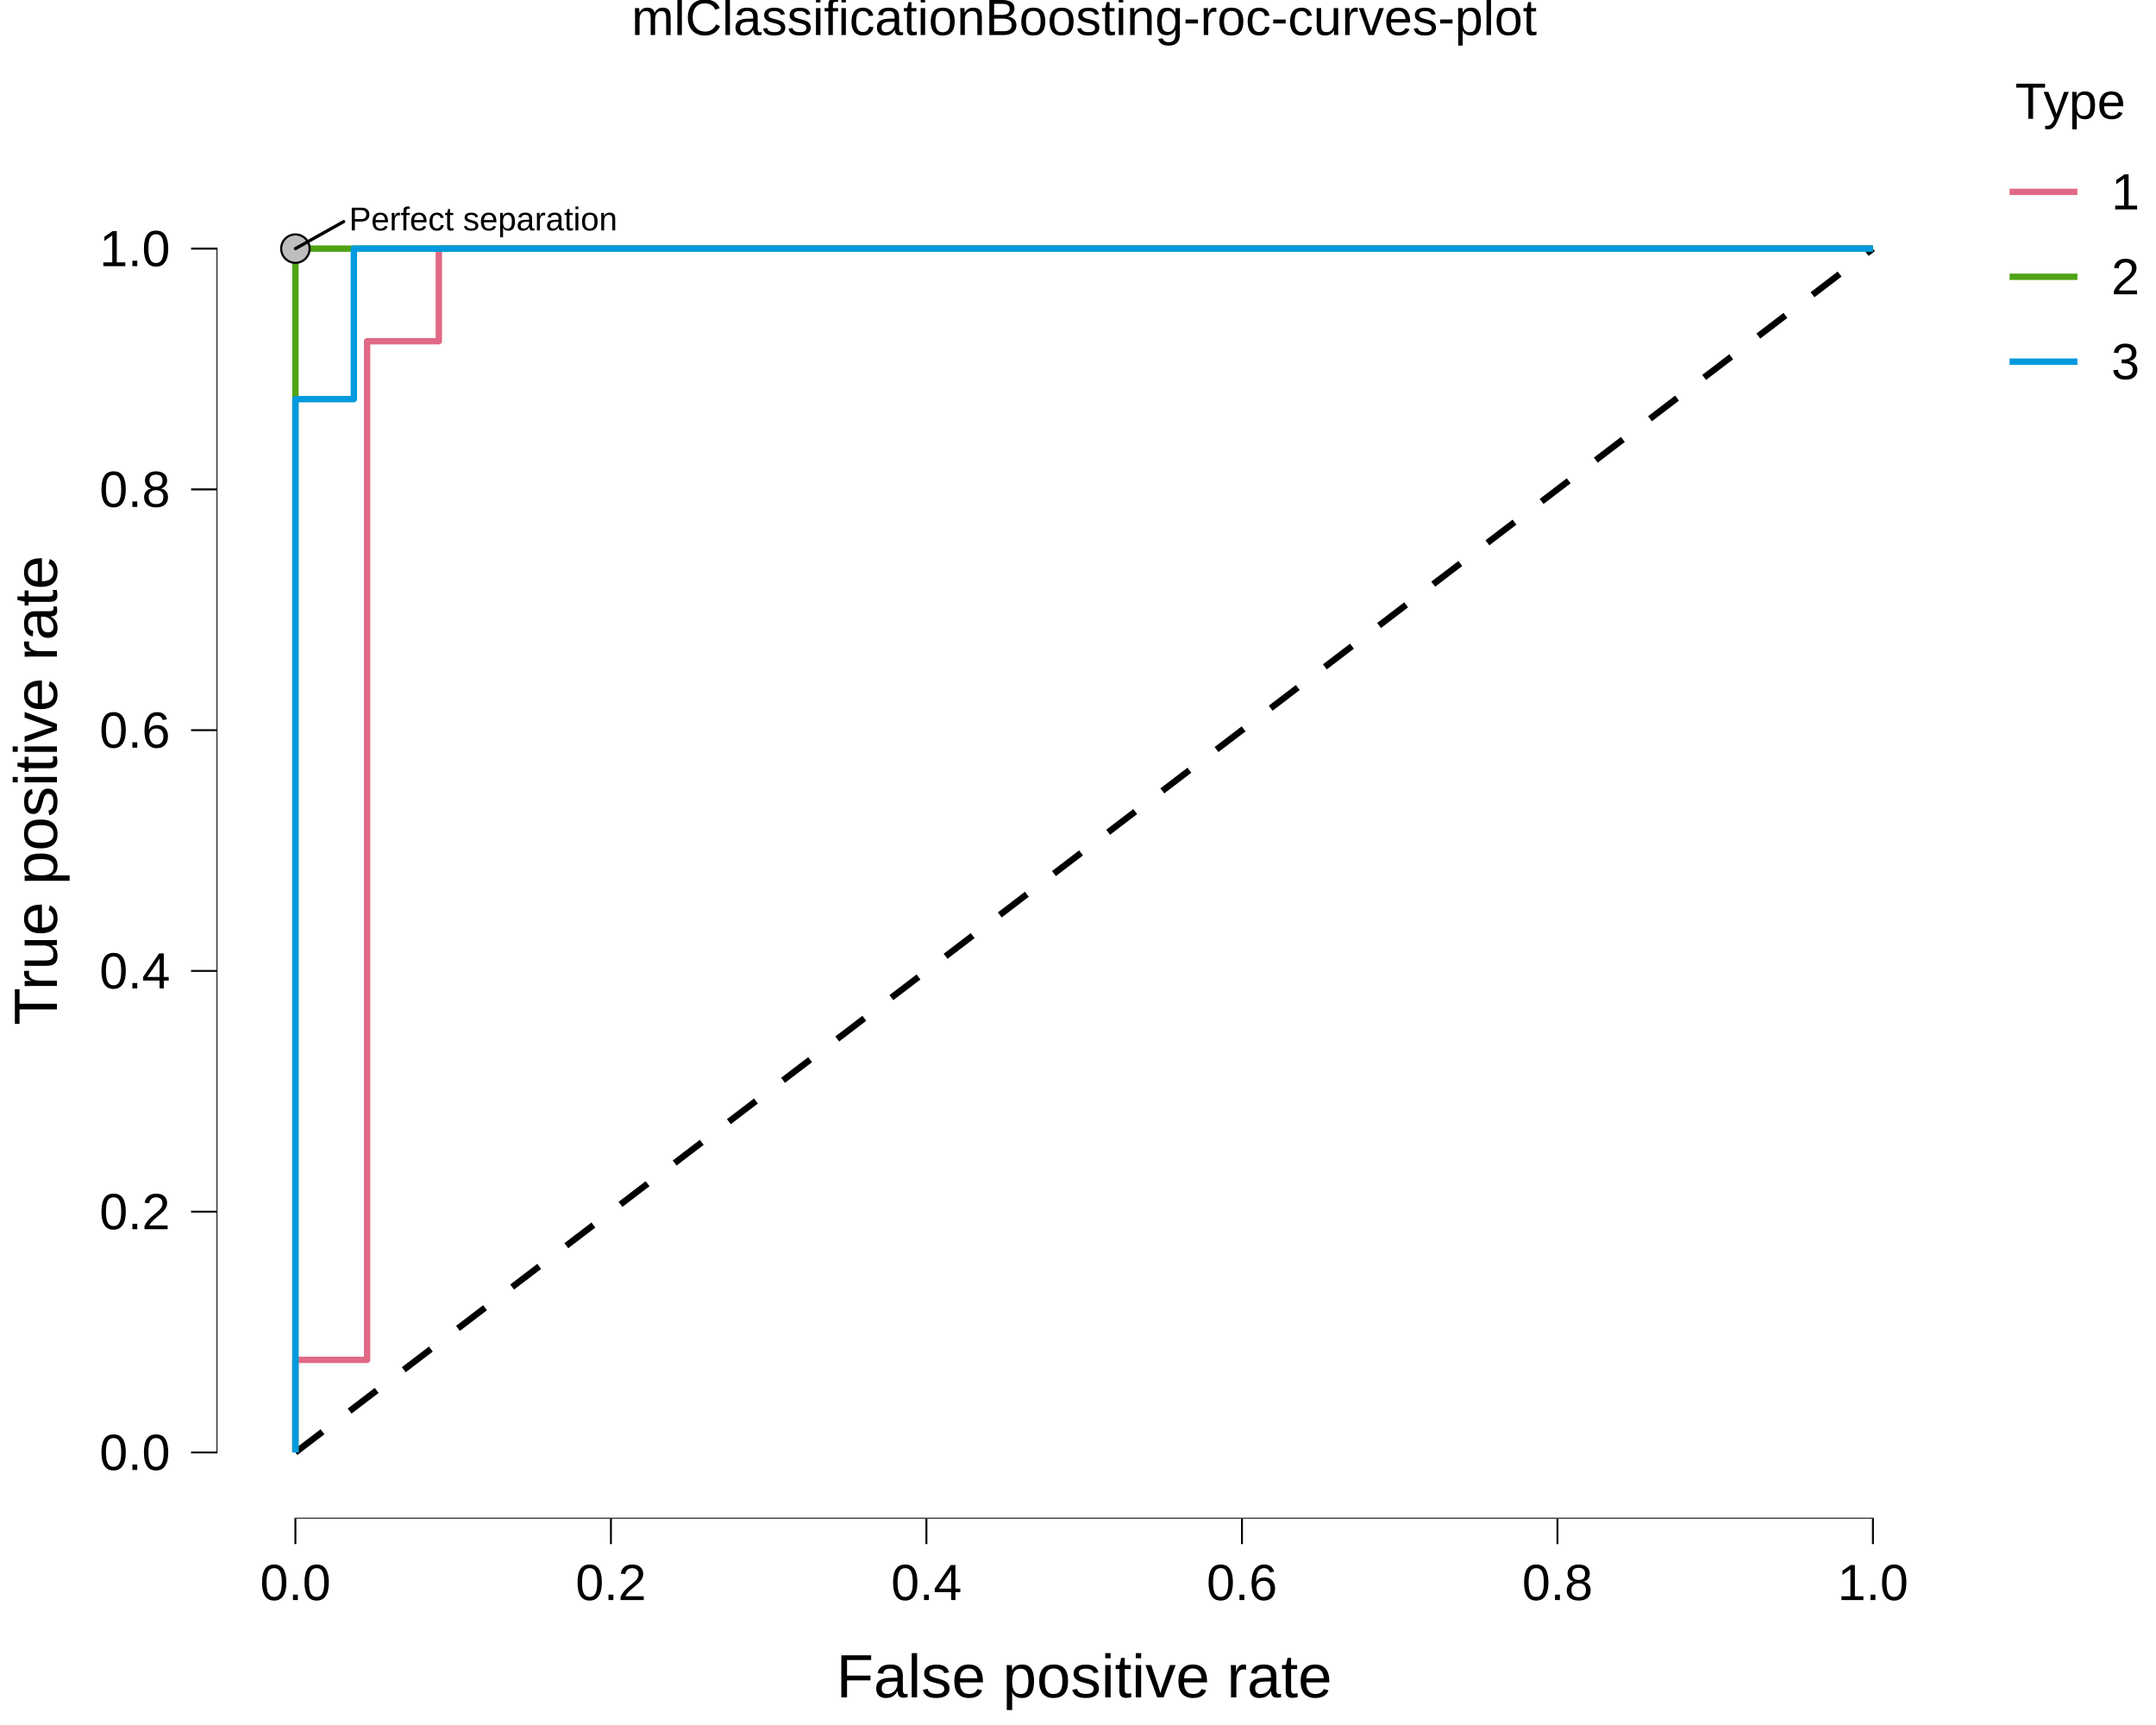
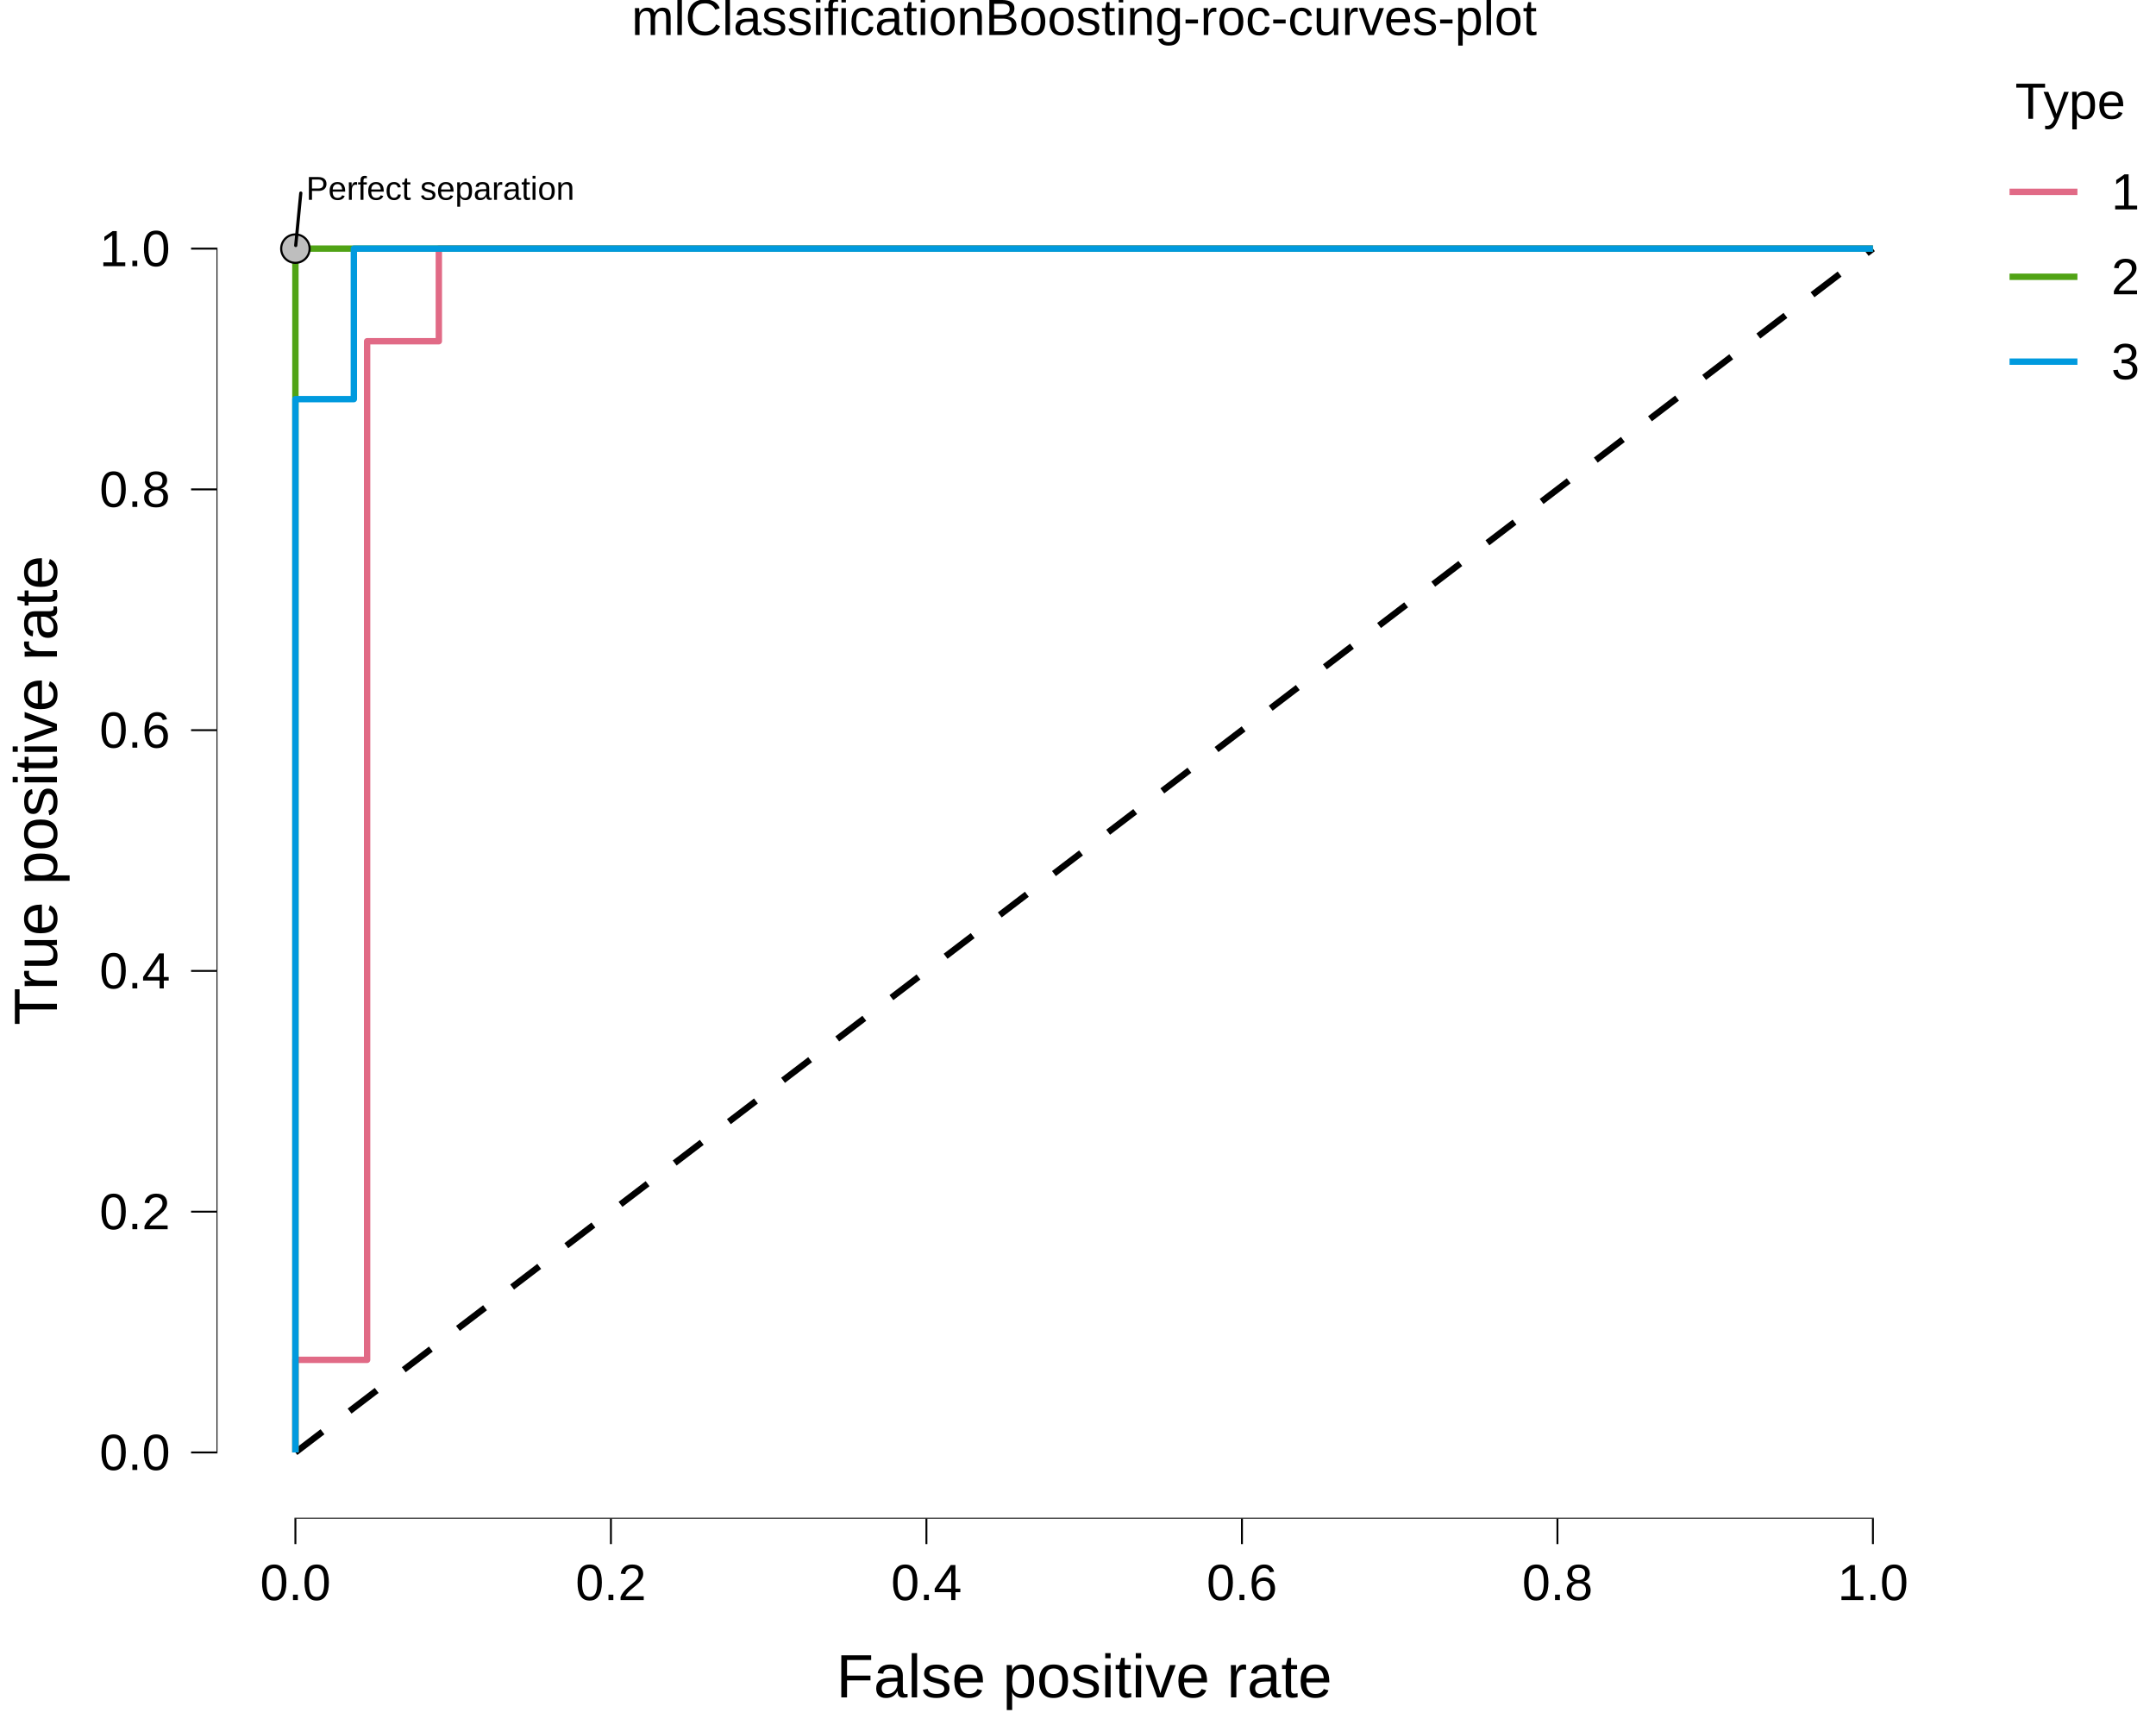
<svg xmlns="http://www.w3.org/2000/svg" viewBox="0 0 720.00 576.00">
  <defs>
    <style type="text/css">
    line, polyline, polygon, path, rect, circle {
      fill: none;
      stroke: #000000;
      stroke-linecap: round;
      stroke-linejoin: round;
      stroke-miterlimit: 10.00;
    }
  </style>
  </defs>
  <rect width="100%" height="100%" style="stroke: none; fill: #FFFFFF;" />
  <rect x="0.00" y="0.00" width="720.00" height="576.00" style="stroke-width: 10.67; stroke: none;" />
  <defs>
    <clipPath id="cpNzIuMzF8NjUxLjgxfDUwNy4xMHwyMC43MQ==">
      <rect x="72.31" y="20.71" width="579.50" height="486.38" />
    </clipPath>
  </defs>
  <rect x="72.31" y="20.71" width="579.50" height="486.38" style="stroke-width: 10.67; stroke: none;" clip-path="url(#cpNzIuMzF8NjUxLjgxfDUwNy4xMHwyMC43MQ==)" />
  <polyline points="98.65,484.99 625.47,83.02 " style="stroke-width: 2.13; stroke-dasharray: 11.38,11.38; stroke-linecap: butt;" clip-path="url(#cpNzIuMzF8NjUxLjgxfDUwNy4xMHwyMC43MQ==)" />
  <polyline points="98.65,484.99 98.65,454.07 122.60,454.07 122.60,423.15 122.60,330.38 122.60,299.46 122.60,237.62 122.60,206.70 122.60,175.78 122.60,144.86 122.60,113.94 146.55,113.94 146.55,83.02 170.49,83.02 194.44,83.02 218.39,83.02 242.33,83.02 266.28,83.02 290.22,83.02 314.17,83.02 338.12,83.02 362.06,83.02 386.01,83.02 409.96,83.02 433.90,83.02 457.85,83.02 481.80,83.02 505.74,83.02 529.69,83.02 553.63,83.02 577.58,83.02 601.53,83.02 625.47,83.02 " style="stroke-width: 2.13; stroke: #E16A86; stroke-linecap: butt;" clip-path="url(#cpNzIuMzF8NjUxLjgxfDUwNy4xMHwyMC43MQ==)" />
  <polyline points="98.65,484.99 98.65,456.28 98.65,427.56 98.65,398.85 98.65,370.14 98.65,341.43 98.65,312.72 98.65,284.00 98.65,255.29 98.65,226.58 98.65,197.87 98.65,169.16 98.65,140.44 98.65,111.73 98.65,83.02 123.74,83.02 148.83,83.02 173.91,83.02 199.00,83.02 224.09,83.02 249.17,83.02 274.26,83.02 299.35,83.02 324.43,83.02 349.52,83.02 399.69,83.02 424.78,83.02 449.87,83.02 474.95,83.02 500.04,83.02 525.13,83.02 600.39,83.02 625.47,83.02 " style="stroke-width: 2.13; stroke: #50A315; stroke-linecap: butt;" clip-path="url(#cpNzIuMzF8NjUxLjgxfDUwNy4xMHwyMC43MQ==)" />
  <polyline points="98.65,484.99 98.65,434.74 98.65,384.50 98.65,334.25 98.65,284.00 98.65,233.76 98.65,183.51 98.65,133.27 118.17,133.27 118.17,83.02 137.68,83.02 157.19,83.02 176.70,83.02 196.21,83.02 215.72,83.02 235.24,83.02 254.75,83.02 274.26,83.02 293.77,83.02 371.82,83.02 391.33,83.02 410.84,83.02 449.87,83.02 469.38,83.02 527.91,83.02 547.43,83.02 566.94,83.02 586.45,83.02 605.96,83.02 625.47,83.02 " style="stroke-width: 2.13; stroke: #009ADE; stroke-linecap: butt;" clip-path="url(#cpNzIuMzF8NjUxLjgxfDUwNy4xMHwyMC43MQ==)" />
  <circle cx="98.65" cy="83.02" r="3.56pt" style="stroke-width: 0.71; fill: #BEBEBE;" clip-path="url(#cpNzIuMzF8NjUxLjgxfDUwNy4xMHwyMC43MQ==)" />
-   <line x1="114.77" y1="74.00" x2="98.65" y2="83.02" style="stroke-width: 1.07;" clip-path="url(#cpNzIuMzF8NjUxLjgxfDUwNy4xMHwyMC43MQ==)" />
+   <line x1="100.45" y1="64.47" x2="98.76" y2="81.97" style="stroke-width: 1.07;" clip-path="url(#cpNzIuMzF8NjUxLjgxfDUwNy4xMHwyMC43MQ==)" />
  <g clip-path="url(#cpNzIuMzF8NjUxLjgxfDUwNy4xMHwyMC43MQ==)">
-     <text x="116.57" y="76.94" style="font-size: 11.04px; font-family: Liberation Sans;" textLength="89.56px" lengthAdjust="spacingAndGlyphs">Perfect separation</text>
+     <text x="102.25" y="66.72" style="font-size: 11.04px; font-family: Liberation Sans;" textLength="89.56px" lengthAdjust="spacingAndGlyphs">Perfect separation</text>
  </g>
  <line x1="98.33" y1="507.10" x2="625.79" y2="507.10" style="stroke-width: 0.64; stroke-linecap: butt;" clip-path="url(#cpNzIuMzF8NjUxLjgxfDUwNy4xMHwyMC43MQ==)" />
  <line x1="72.31" y1="485.31" x2="72.31" y2="82.70" style="stroke-width: 0.64; stroke-linecap: butt;" clip-path="url(#cpNzIuMzF8NjUxLjgxfDUwNy4xMHwyMC43MQ==)" />
  <rect x="72.31" y="20.71" width="579.50" height="486.38" style="stroke-width: 0.00; stroke: none;" clip-path="url(#cpNzIuMzF8NjUxLjgxfDUwNy4xMHwyMC43MQ==)" />
  <defs>
    <clipPath id="cpMC4wMHw3MjAuMDB8NTc2LjAwfDAuMDA=">
      <rect x="0.00" y="0.00" width="720.00" height="576.00" />
    </clipPath>
  </defs>
  <polyline points="72.31,507.10 72.31,20.71 " style="stroke-width: 0.00; stroke: none; stroke-linecap: butt;" clip-path="url(#cpMC4wMHw3MjAuMDB8NTc2LjAwfDAuMDA=)" />
  <g clip-path="url(#cpMC4wMHw3MjAuMDB8NTc2LjAwfDAuMDA=)">
    <text x="33.21" y="490.84" style="font-size: 17.00px; font-family: Liberation Sans;" textLength="23.62px" lengthAdjust="spacingAndGlyphs">0.0</text>
  </g>
  <g clip-path="url(#cpMC4wMHw3MjAuMDB8NTc2LjAwfDAuMDA=)">
    <text x="33.21" y="410.45" style="font-size: 17.00px; font-family: Liberation Sans;" textLength="23.62px" lengthAdjust="spacingAndGlyphs">0.2</text>
  </g>
  <g clip-path="url(#cpMC4wMHw3MjAuMDB8NTc2LjAwfDAuMDA=)">
    <text x="33.21" y="330.05" style="font-size: 17.00px; font-family: Liberation Sans;" textLength="23.62px" lengthAdjust="spacingAndGlyphs">0.4</text>
  </g>
  <g clip-path="url(#cpMC4wMHw3MjAuMDB8NTc2LjAwfDAuMDA=)">
    <text x="33.21" y="249.66" style="font-size: 17.00px; font-family: Liberation Sans;" textLength="23.62px" lengthAdjust="spacingAndGlyphs">0.6</text>
  </g>
  <g clip-path="url(#cpMC4wMHw3MjAuMDB8NTc2LjAwfDAuMDA=)">
    <text x="33.21" y="169.26" style="font-size: 17.00px; font-family: Liberation Sans;" textLength="23.62px" lengthAdjust="spacingAndGlyphs">0.8</text>
  </g>
  <g clip-path="url(#cpMC4wMHw3MjAuMDB8NTc2LjAwfDAuMDA=)">
    <text x="33.21" y="88.87" style="font-size: 17.00px; font-family: Liberation Sans;" textLength="23.62px" lengthAdjust="spacingAndGlyphs">1.0</text>
  </g>
  <polyline points="63.81,484.99 72.31,484.99 " style="stroke-width: 0.64; stroke-linecap: butt;" clip-path="url(#cpMC4wMHw3MjAuMDB8NTc2LjAwfDAuMDA=)" />
  <polyline points="63.81,404.59 72.31,404.59 " style="stroke-width: 0.64; stroke-linecap: butt;" clip-path="url(#cpMC4wMHw3MjAuMDB8NTc2LjAwfDAuMDA=)" />
  <polyline points="63.81,324.20 72.31,324.20 " style="stroke-width: 0.64; stroke-linecap: butt;" clip-path="url(#cpMC4wMHw3MjAuMDB8NTc2LjAwfDAuMDA=)" />
  <polyline points="63.81,243.81 72.31,243.81 " style="stroke-width: 0.64; stroke-linecap: butt;" clip-path="url(#cpMC4wMHw3MjAuMDB8NTc2LjAwfDAuMDA=)" />
  <polyline points="63.81,163.41 72.31,163.41 " style="stroke-width: 0.64; stroke-linecap: butt;" clip-path="url(#cpMC4wMHw3MjAuMDB8NTc2LjAwfDAuMDA=)" />
  <polyline points="63.81,83.02 72.31,83.02 " style="stroke-width: 0.64; stroke-linecap: butt;" clip-path="url(#cpMC4wMHw3MjAuMDB8NTc2LjAwfDAuMDA=)" />
  <polyline points="72.31,507.10 651.81,507.10 " style="stroke-width: 0.00; stroke: none; stroke-linecap: butt;" clip-path="url(#cpMC4wMHw3MjAuMDB8NTc2LjAwfDAuMDA=)" />
  <polyline points="98.65,515.60 98.65,507.10 " style="stroke-width: 0.64; stroke-linecap: butt;" clip-path="url(#cpMC4wMHw3MjAuMDB8NTc2LjAwfDAuMDA=)" />
  <polyline points="204.02,515.60 204.02,507.10 " style="stroke-width: 0.64; stroke-linecap: butt;" clip-path="url(#cpMC4wMHw3MjAuMDB8NTc2LjAwfDAuMDA=)" />
  <polyline points="309.38,515.60 309.38,507.10 " style="stroke-width: 0.64; stroke-linecap: butt;" clip-path="url(#cpMC4wMHw3MjAuMDB8NTc2LjAwfDAuMDA=)" />
  <polyline points="414.75,515.60 414.75,507.10 " style="stroke-width: 0.64; stroke-linecap: butt;" clip-path="url(#cpMC4wMHw3MjAuMDB8NTc2LjAwfDAuMDA=)" />
  <polyline points="520.11,515.60 520.11,507.10 " style="stroke-width: 0.64; stroke-linecap: butt;" clip-path="url(#cpMC4wMHw3MjAuMDB8NTc2LjAwfDAuMDA=)" />
  <polyline points="625.47,515.60 625.47,507.10 " style="stroke-width: 0.64; stroke-linecap: butt;" clip-path="url(#cpMC4wMHw3MjAuMDB8NTc2LjAwfDAuMDA=)" />
  <g clip-path="url(#cpMC4wMHw3MjAuMDB8NTc2LjAwfDAuMDA=)">
    <text x="86.84" y="534.28" style="font-size: 17.00px; font-family: Liberation Sans;" textLength="23.62px" lengthAdjust="spacingAndGlyphs">0.0</text>
  </g>
  <g clip-path="url(#cpMC4wMHw3MjAuMDB8NTc2LjAwfDAuMDA=)">
    <text x="192.20" y="534.28" style="font-size: 17.00px; font-family: Liberation Sans;" textLength="23.62px" lengthAdjust="spacingAndGlyphs">0.2</text>
  </g>
  <g clip-path="url(#cpMC4wMHw3MjAuMDB8NTc2LjAwfDAuMDA=)">
    <text x="297.57" y="534.28" style="font-size: 17.00px; font-family: Liberation Sans;" textLength="23.62px" lengthAdjust="spacingAndGlyphs">0.4</text>
  </g>
  <g clip-path="url(#cpMC4wMHw3MjAuMDB8NTc2LjAwfDAuMDA=)">
    <text x="402.93" y="534.28" style="font-size: 17.00px; font-family: Liberation Sans;" textLength="23.62px" lengthAdjust="spacingAndGlyphs">0.6</text>
  </g>
  <g clip-path="url(#cpMC4wMHw3MjAuMDB8NTc2LjAwfDAuMDA=)">
    <text x="508.30" y="534.28" style="font-size: 17.00px; font-family: Liberation Sans;" textLength="23.62px" lengthAdjust="spacingAndGlyphs">0.8</text>
  </g>
  <g clip-path="url(#cpMC4wMHw3MjAuMDB8NTc2LjAwfDAuMDA=)">
    <text x="613.66" y="534.28" style="font-size: 17.00px; font-family: Liberation Sans;" textLength="23.62px" lengthAdjust="spacingAndGlyphs">1.0</text>
  </g>
  <g clip-path="url(#cpMC4wMHw3MjAuMDB8NTc2LjAwfDAuMDA=)">
    <text x="279.29" y="566.78" style="font-size: 20.40px; font-family: Liberation Sans;" textLength="165.55px" lengthAdjust="spacingAndGlyphs">False positive rate</text>
  </g>
  <g clip-path="url(#cpMC4wMHw3MjAuMDB8NTc2LjAwfDAuMDA=)">
    <text transform="translate(19.01,342.34) rotate(-90)" style="font-size: 20.40px; font-family: Liberation Sans;" textLength="156.86px" lengthAdjust="spacingAndGlyphs">True positive rate</text>
  </g>
  <rect x="662.77" y="20.71" width="57.23" height="119.70" style="stroke-width: 0.75; stroke: none;" clip-path="url(#cpMC4wMHw3MjAuMDB8NTc2LjAwfDAuMDA=)" />
  <rect x="662.77" y="20.71" width="57.23" height="119.70" style="stroke-width: 10.67; stroke: none;" clip-path="url(#cpMC4wMHw3MjAuMDB8NTc2LjAwfDAuMDA=)" />
  <g clip-path="url(#cpMC4wMHw3MjAuMDB8NTc2LjAwfDAuMDA=)">
    <text x="672.96" y="39.66" style="font-size: 17.00px; font-family: Liberation Sans;" textLength="36.86px" lengthAdjust="spacingAndGlyphs">Type</text>
  </g>
  <rect x="668.25" y="49.90" width="28.35" height="28.35" style="stroke-width: 10.67; stroke: none;" clip-path="url(#cpMC4wMHw3MjAuMDB8NTc2LjAwfDAuMDA=)" />
  <line x1="671.09" y1="64.07" x2="693.76" y2="64.07" style="stroke-width: 2.13; stroke: #E16A86; stroke-linecap: butt;" clip-path="url(#cpMC4wMHw3MjAuMDB8NTc2LjAwfDAuMDA=)" />
  <rect x="668.25" y="78.24" width="28.35" height="28.35" style="stroke-width: 10.67; stroke: none;" clip-path="url(#cpMC4wMHw3MjAuMDB8NTc2LjAwfDAuMDA=)" />
  <line x1="671.09" y1="92.42" x2="693.76" y2="92.42" style="stroke-width: 2.13; stroke: #50A315; stroke-linecap: butt;" clip-path="url(#cpMC4wMHw3MjAuMDB8NTc2LjAwfDAuMDA=)" />
  <rect x="668.25" y="106.59" width="28.35" height="28.35" style="stroke-width: 10.67; stroke: none;" clip-path="url(#cpMC4wMHw3MjAuMDB8NTc2LjAwfDAuMDA=)" />
  <line x1="671.09" y1="120.76" x2="693.76" y2="120.76" style="stroke-width: 2.13; stroke: #009ADE; stroke-linecap: butt;" clip-path="url(#cpMC4wMHw3MjAuMDB8NTc2LjAwfDAuMDA=)" />
  <g clip-path="url(#cpMC4wMHw3MjAuMDB8NTc2LjAwfDAuMDA=)">
    <text x="705.07" y="69.92" style="font-size: 17.00px; font-family: Liberation Sans;" textLength="9.45px" lengthAdjust="spacingAndGlyphs">1</text>
  </g>
  <g clip-path="url(#cpMC4wMHw3MjAuMDB8NTc2LjAwfDAuMDA=)">
    <text x="705.07" y="98.27" style="font-size: 17.00px; font-family: Liberation Sans;" textLength="9.45px" lengthAdjust="spacingAndGlyphs">2</text>
  </g>
  <g clip-path="url(#cpMC4wMHw3MjAuMDB8NTc2LjAwfDAuMDA=)">
    <text x="705.07" y="126.61" style="font-size: 17.00px; font-family: Liberation Sans;" textLength="9.45px" lengthAdjust="spacingAndGlyphs">3</text>
  </g>
  <g clip-path="url(#cpMC4wMHw3MjAuMDB8NTc2LjAwfDAuMDA=)">
    <text x="210.91" y="11.70" style="font-size: 17.00px; font-family: Liberation Sans;" textLength="302.30px" lengthAdjust="spacingAndGlyphs">mlClassificationBoosting-roc-curves-plot</text>
  </g>
</svg>
